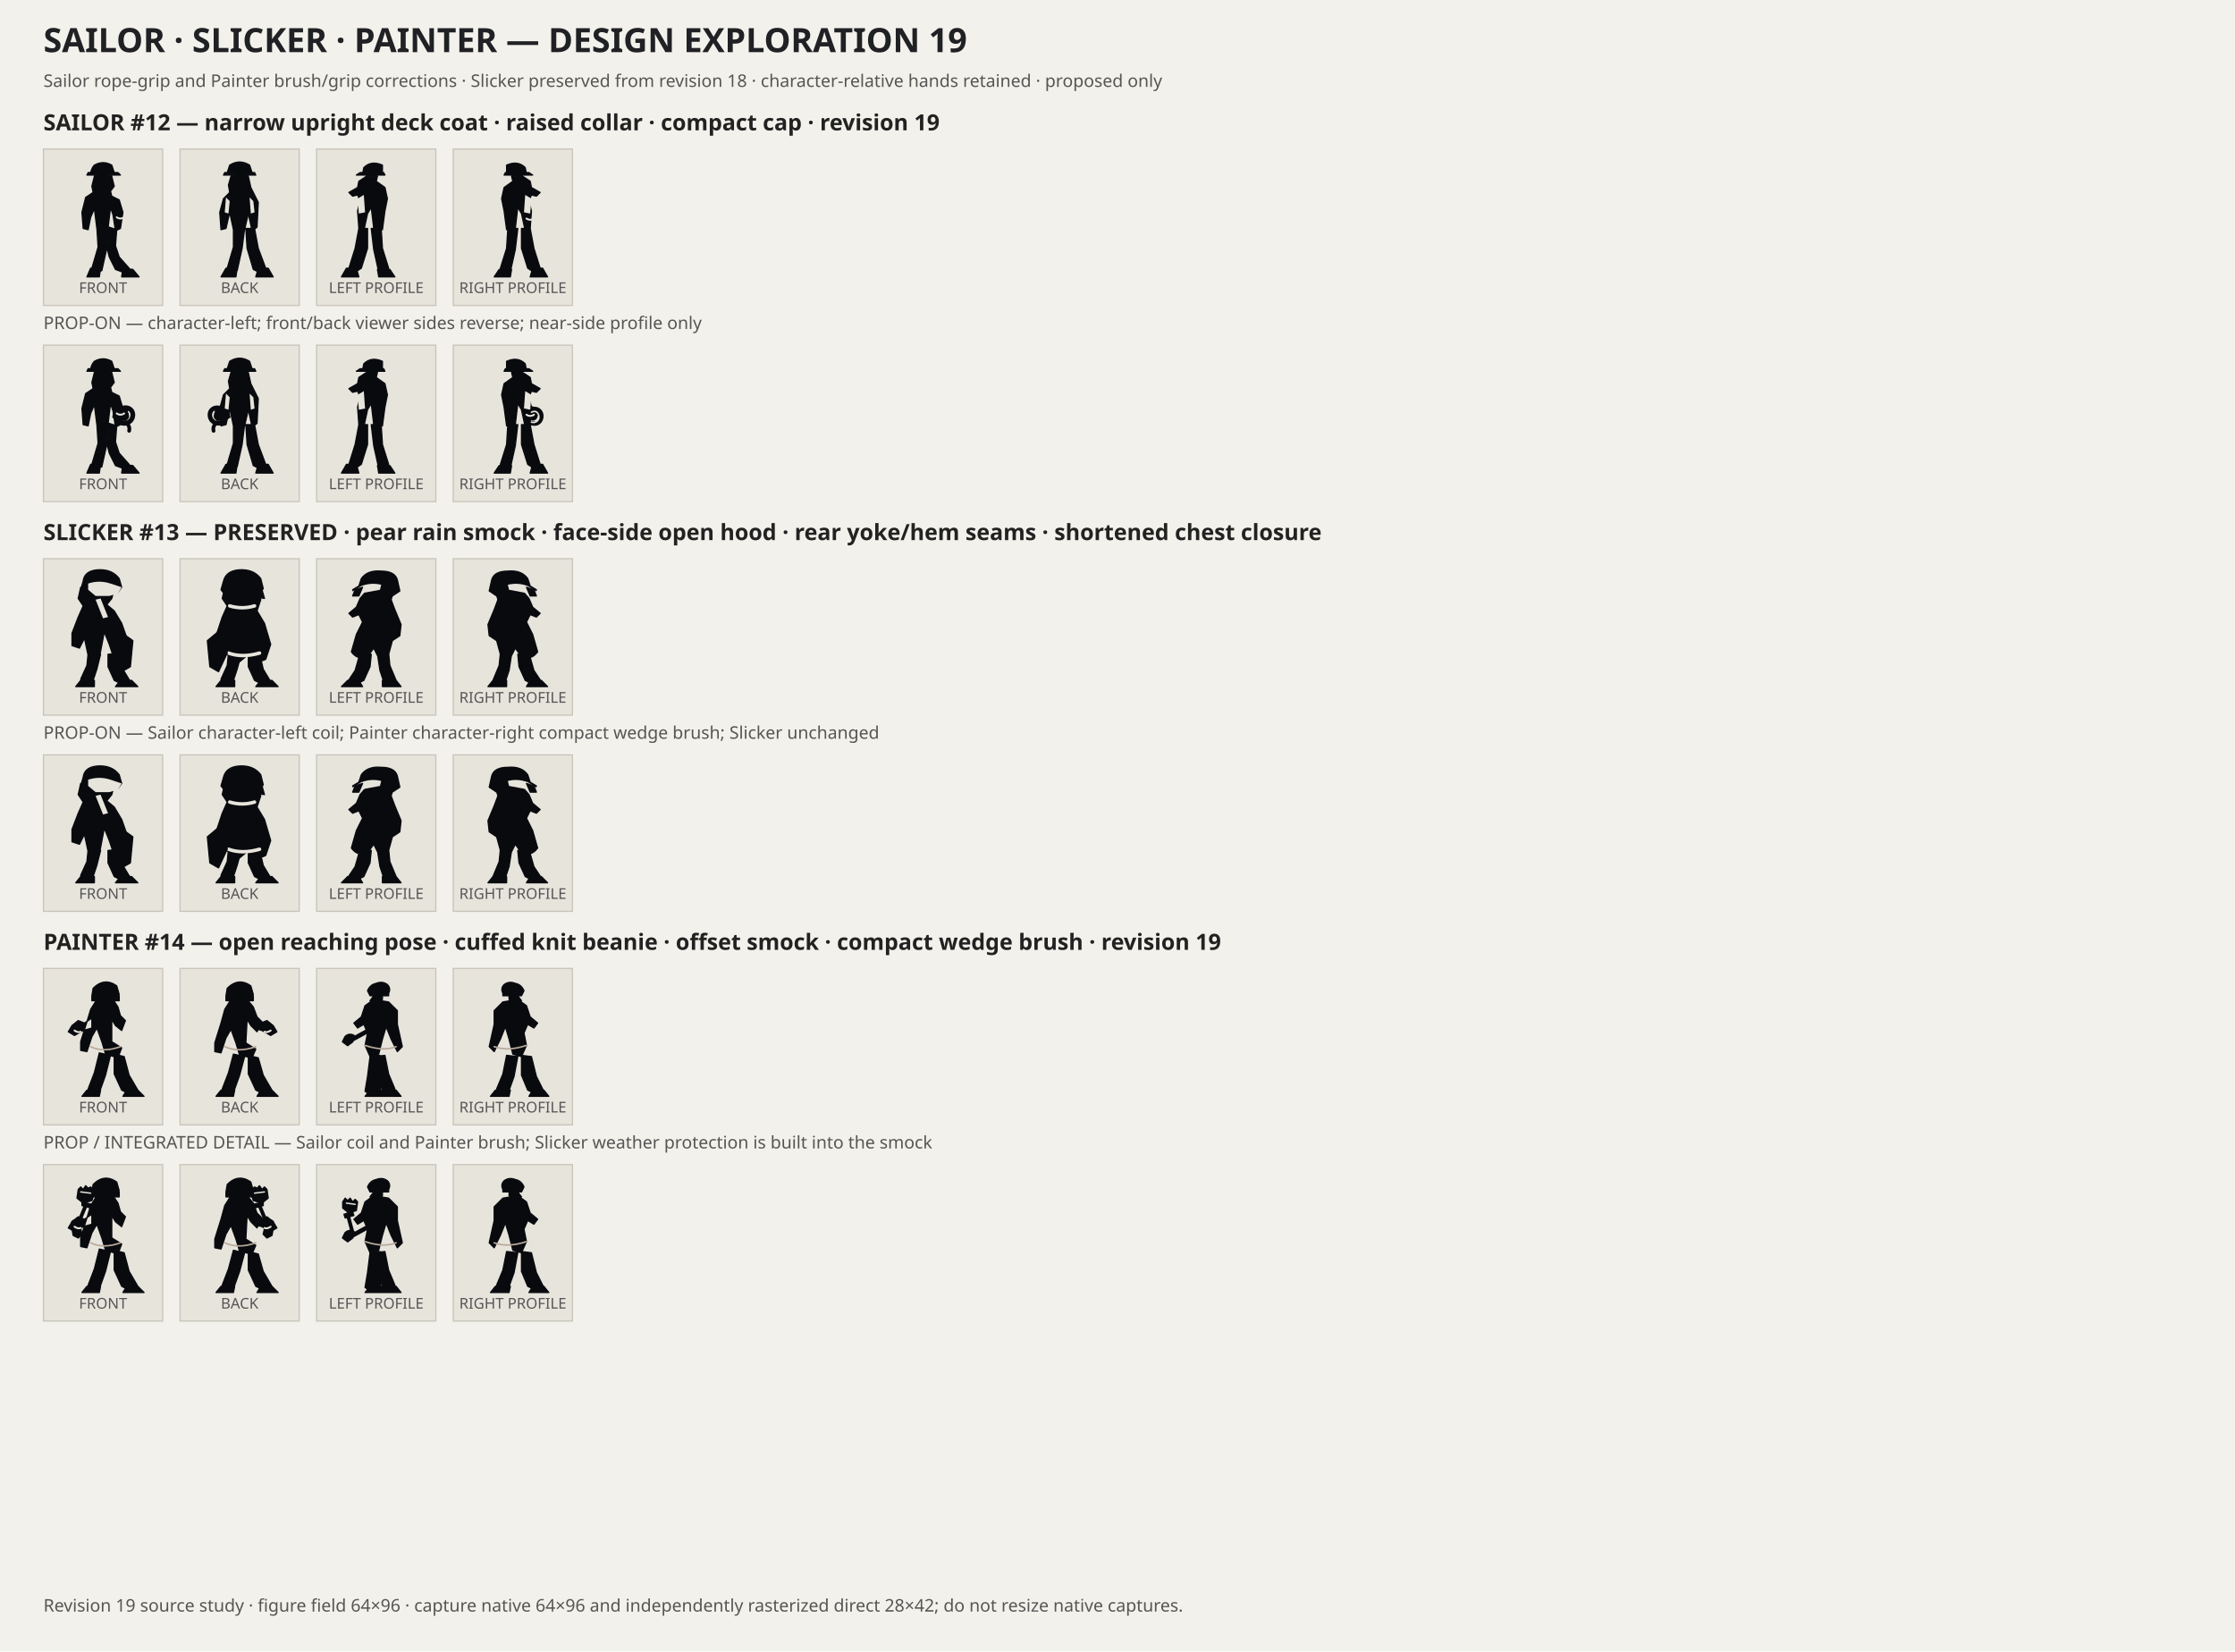
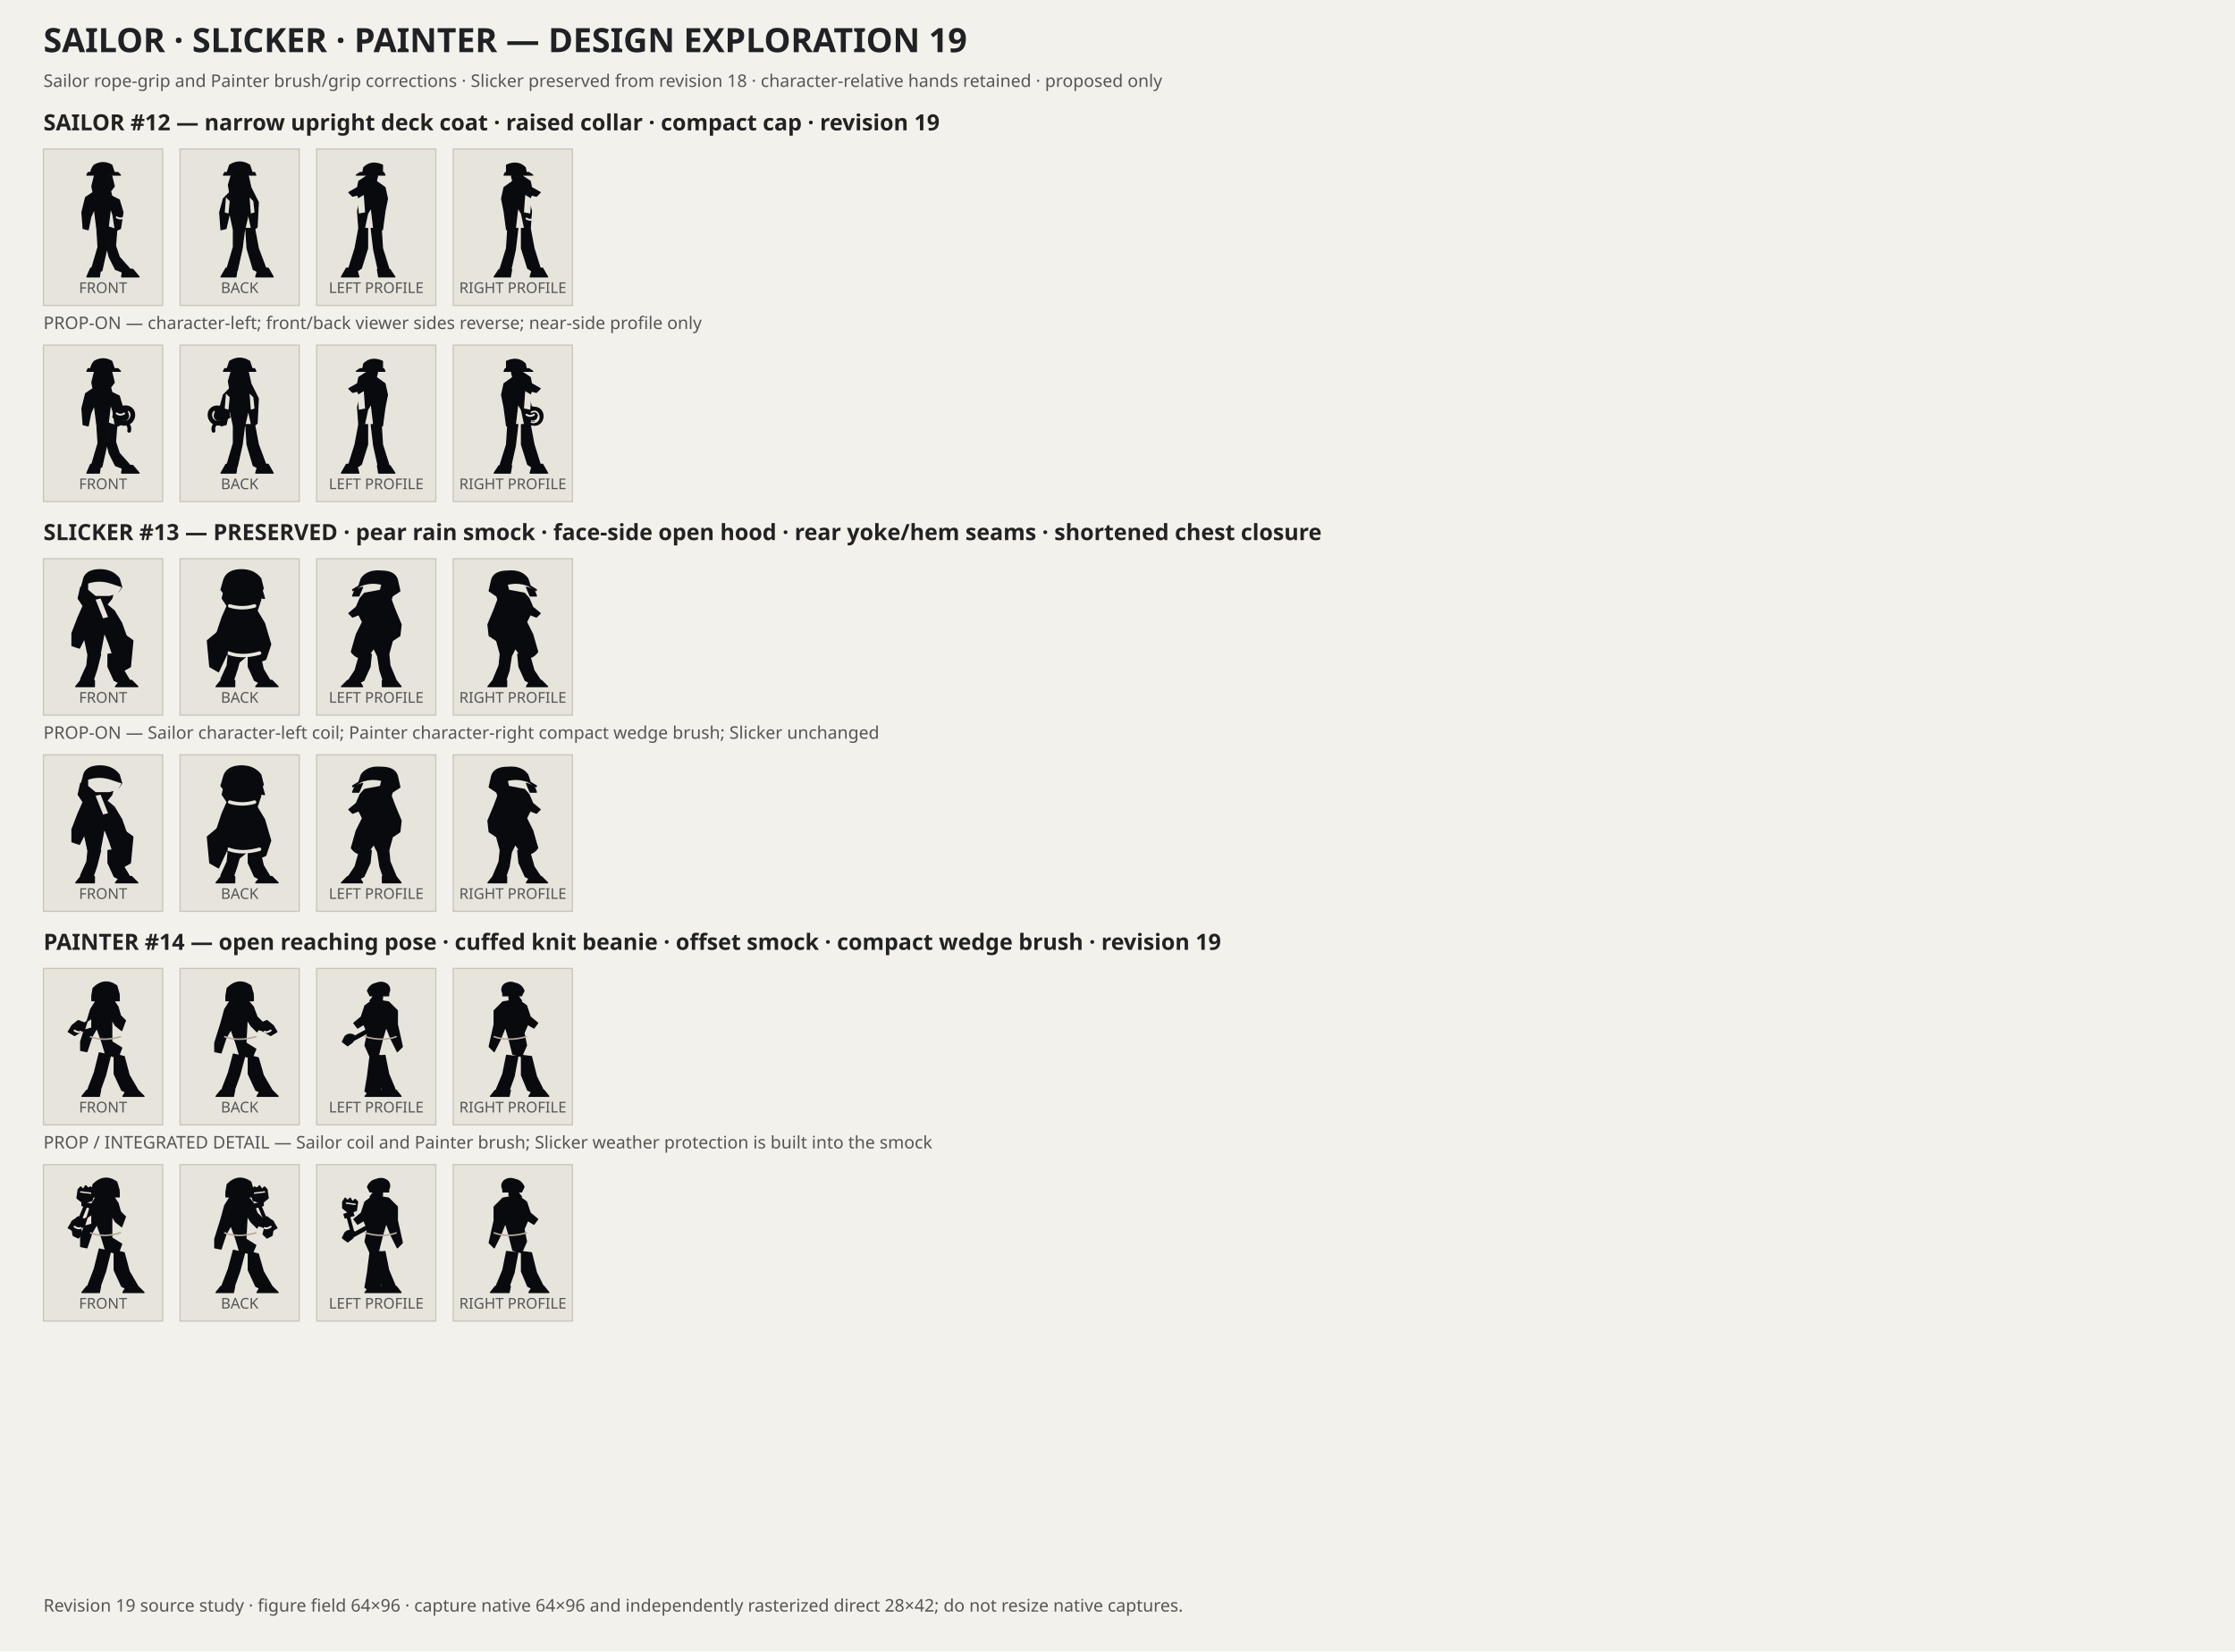
<svg xmlns="http://www.w3.org/2000/svg" width="1800" height="1330" viewBox="0 0 1800 1330">
  <rect width="1800" height="1330" fill="#f3f1eb" />
  <style>.head{font:700 27px sans-serif;fill:#202124}.sub{font:14px sans-serif;fill:#555}.name{font:700 18px sans-serif;fill:#222}.lab{font:12px sans-serif;fill:#555}.panel{fill:#e7e4dc;stroke:#c9c5bb}.sil{fill:#080a0e;stroke:#080a0e;stroke-linejoin:round;stroke-linecap:round}</style>
  <text x="35" y="42" class="head">SAILOR · SLICKER · PAINTER — DESIGN EXPLORATION 19</text>
  <text x="35" y="70" class="sub">Sailor rope-grip and Painter brush/grip corrections · Slicker preserved from revision 18 · character-relative hands retained · proposed only</text>
  <text x="35" y="105" class="name">SAILOR #12 — narrow upright deck coat · raised collar · compact cap · revision 19</text>
  <g transform="translate(35 120)">
    <rect width="96" height="126" class="panel" />
    <g transform="translate(16 8)">
      <g transform="" class="sil">
        <path d="M25 5 Q32 1 39 5 L41 11 L22 11 Q23 7 25 5Z M20 11 L44 11 L46 13 L19 13Z M25 14 Q32 11 39 14 L41 22 L38 26 L39 30 L45 33 L48 43 L46 56 L42 58 L40 45 L38 39 L36 56 L27 56 L25 40 L22 47 L20 57 L16 56 L15 43 L18 31 L24 27 L23 22Z M27 55 L36 55 L35 72 L31 90 L25 92 L23 88 L28 71Z M37 55 L43 57 L42 70 L45 79 L53 88 L50 92 L42 89 L37 79 L35 71Z M22 88 L30 88 L29 95 L19 95Z M48 88 L56 89 L61 95 L47 95Z" />
        <path d="M43 47 Q46 49 49 47" fill="none" stroke="#e7e4dc" stroke-width="1.5" stroke-linecap="round" />
      </g>
    </g>
    <text x="48" y="116" text-anchor="middle" class="lab">FRONT</text>
  </g>
  <g transform="translate(145 120)">
    <rect width="96" height="126" class="panel" />
    <g transform="translate(16 8)">
      <g transform="" class="sil">
        <path d="M24 5 Q32 0 40 5 L42 11 L22 11Z M20 11 L44 11 L45 13 L19 13Z M25 14 Q32 11 39 14 L41 23 L44 29 L47 35 L46 55 L42 58 L39 44 L36 57 L27 57 L24 43 L21 56 L17 57 L16 43 L19 32 L24 27 L23 21Z M27 56 L36 56 L34 72 L30 90 L24 92 L22 88 L27 71Z M37 56 L44 56 L47 72 L53 88 L49 92 L43 89 L38 72Z M21 88 L30 88 L29 95 L17 95Z M47 88 L55 88 L59 95 L45 95Z" />
        <path d="M21 31 L24 34 L23 44 L20 43Z M40 31 L43 34 L44 43 L41 44Z" fill="#e7e4dc" stroke="none" />
      </g>
    </g>
    <text x="48" y="116" text-anchor="middle" class="lab">BACK</text>
  </g>
  <g transform="translate(255 120)">
    <rect width="96" height="126" class="panel" />
    <g transform="translate(16 8)">
      <g transform="translate(64 0) scale(-1 1)" class="sil">
        <path d="M27 5 Q36 1 42 7 L43 12 L27 12Z M26 11 L45 11 L48 13 L25 13Z M40 14 L46 18 L47 23 L54 27 L51 30 L47 29 L45 34 L47 42 L46 56 L42 58 L39 44 L36 39 L34 56 L27 57 L25 42 L23 32 L25 23 L32 18 L31 14Z M28 56 L36 56 L34 73 L30 91 L24 93 L22 88 L27 72Z M39 56 L46 56 L49 72 L54 88 L50 92 L44 88 L39 72Z M21 89 L31 89 L30 95 L17 95Z M48 88 L56 88 L60 95 L46 95Z" />
        <path d="M42 29 L47 32 L46 44 L41 43Z" fill="#e7e4dc" stroke="none" />
      </g>
    </g>
    <text x="48" y="116" text-anchor="middle" class="lab">LEFT PROFILE</text>
  </g>
  <g transform="translate(365 120)">
    <rect width="96" height="126" class="panel" />
    <g transform="translate(16 8)">
      <g transform="" class="sil">
        <path d="M27 5 Q36 1 42 7 L43 12 L27 12Z M26 11 L45 11 L48 13 L25 13Z M40 14 L46 18 L47 23 L54 27 L51 30 L47 29 L45 34 L47 42 L46 56 L42 58 L39 44 L36 39 L34 56 L27 57 L25 42 L23 32 L25 23 L32 18 L31 14Z M28 56 L36 56 L34 73 L30 91 L24 93 L22 88 L27 72Z M39 56 L46 56 L49 72 L54 88 L50 92 L44 88 L39 72Z M21 89 L31 89 L30 95 L17 95Z M48 88 L56 88 L60 95 L46 95Z" />
        <path d="M42 29 L47 32 L46 44 L41 43Z" fill="#e7e4dc" stroke="none" />
        <path d="M43 48 Q46 50 49 48" fill="none" stroke="#e7e4dc" stroke-width="1.5" stroke-linecap="round" />
      </g>
    </g>
    <text x="48" y="116" text-anchor="middle" class="lab">RIGHT PROFILE</text>
  </g>
  <text x="35" y="265" class="sub">PROP-ON — character-left; front/back viewer sides reverse; near-side profile only</text>
  <g transform="translate(35 278)">
    <rect width="96" height="126" class="panel" />
    <g transform="translate(16 8)">
      <g transform="" class="sil">
        <path d="M25 5 Q32 1 39 5 L41 11 L22 11 Q23 7 25 5Z M20 11 L44 11 L46 13 L19 13Z M25 14 Q32 11 39 14 L41 22 L38 26 L39 30 L45 33 L48 43 L46 56 L42 58 L40 45 L38 39 L36 56 L27 56 L25 40 L22 47 L20 57 L16 56 L15 43 L18 31 L24 27 L23 22Z M27 55 L36 55 L35 72 L31 90 L25 92 L23 88 L28 71Z M37 55 L43 57 L42 70 L45 79 L53 88 L50 92 L42 89 L37 79 L35 71Z M22 88 L30 88 L29 95 L19 95Z M48 88 L56 89 L61 95 L47 95Z" />
        <path d="M47 43 C52 41 56 44 56 48 C56 52 53 55 49 55 C45 55 43 52 44 49 C45 46 48 45 50 47 C52 49 51 51 49 51" fill="none" stroke="#080a0e" stroke-width="3.8" stroke-linecap="round" />
        <path d="M41 45 Q45 42 49 44 L52 47 L50 52 L45 53 L40 50Z" fill="#080a0e" stroke="#080a0e" stroke-width="1.2" />
        <path d="M43 47 Q47 42 51 45" fill="none" stroke="#080a0e" stroke-width="2.4" stroke-linecap="round" />
        <path d="M43 47 Q46 49 49 47" fill="none" stroke="#e7e4dc" stroke-width="1.5" stroke-linecap="round" />
        <path d="M50 54 Q54 57 53 61" fill="none" stroke="#080a0e" stroke-width="3" stroke-linecap="round" />
      </g>
    </g>
    <text x="48" y="116" text-anchor="middle" class="lab">FRONT</text>
  </g>
  <g transform="translate(145 278)">
    <rect width="96" height="126" class="panel" />
    <g transform="translate(16 8)">
      <g transform="" class="sil">
        <path d="M24 5 Q32 0 40 5 L42 11 L22 11Z M20 11 L44 11 L45 13 L19 13Z M25 14 Q32 11 39 14 L41 23 L44 29 L47 35 L46 55 L42 58 L39 44 L36 57 L27 57 L24 43 L21 56 L17 57 L16 43 L19 32 L24 27 L23 21Z M27 56 L36 56 L34 72 L30 90 L24 92 L22 88 L27 71Z M37 56 L44 56 L47 72 L53 88 L49 92 L43 89 L38 72Z M21 88 L30 88 L29 95 L17 95Z M47 88 L55 88 L59 95 L45 95Z" />
        <path d="M17 43 C12 41 8 44 8 48 C8 52 11 55 15 55 C19 55 21 52 20 49 C19 46 16 45 14 47 C12 49 13 51 15 51" fill="none" stroke="#080a0e" stroke-width="3.6" stroke-linecap="round" />
        <path d="M23 45 Q19 42 15 44 L12 47 L14 52 L19 53 L24 50Z" fill="#080a0e" stroke="#080a0e" stroke-width="1.2" />
        <path d="M21 31 L24 34 L23 44 L20 43Z M40 31 L43 34 L44 43 L41 44Z" fill="#e7e4dc" stroke="none" />
        <path d="M21 47 Q17 42 13 45" fill="none" stroke="#080a0e" stroke-width="2.4" stroke-linecap="round" />
        <path d="M14 54 Q10 57 11 61" fill="none" stroke="#080a0e" stroke-width="3" stroke-linecap="round" />
      </g>
    </g>
    <text x="48" y="116" text-anchor="middle" class="lab">BACK</text>
  </g>
  <g transform="translate(255 278)">
    <rect width="96" height="126" class="panel" />
    <g transform="translate(16 8)">
      <g transform="translate(64 0) scale(-1 1)" class="sil">
        <path d="M27 5 Q36 1 42 7 L43 12 L27 12Z M26 11 L45 11 L48 13 L25 13Z M40 14 L46 18 L47 23 L54 27 L51 30 L47 29 L45 34 L47 42 L46 56 L42 58 L39 44 L36 39 L34 56 L27 57 L25 42 L23 32 L25 23 L32 18 L31 14Z M28 56 L36 56 L34 73 L30 91 L24 93 L22 88 L27 72Z M39 56 L46 56 L49 72 L54 88 L50 92 L44 88 L39 72Z M21 89 L31 89 L30 95 L17 95Z M48 88 L56 88 L60 95 L46 95Z" />
        <path d="M42 29 L47 32 L46 44 L41 43Z" fill="#e7e4dc" stroke="none" />
      </g>
    </g>
    <text x="48" y="116" text-anchor="middle" class="lab">LEFT PROFILE</text>
  </g>
  <g transform="translate(365 278)">
    <rect width="96" height="126" class="panel" />
    <g transform="translate(16 8)">
      <g transform="" class="sil">
        <path d="M27 5 Q36 1 42 7 L43 12 L27 12Z M26 11 L45 11 L48 13 L25 13Z M40 14 L46 18 L47 23 L54 27 L51 30 L47 29 L45 34 L47 42 L46 56 L42 58 L39 44 L36 39 L34 56 L27 57 L25 42 L23 32 L25 23 L32 18 L31 14Z M28 56 L36 56 L34 73 L30 91 L24 93 L22 88 L27 72Z M39 56 L46 56 L49 72 L54 88 L50 92 L44 88 L39 72Z M21 89 L31 89 L30 95 L17 95Z M48 88 L56 88 L60 95 L46 95Z" />
        <path d="M47 44 C51 42 55 45 55 49 C55 53 52 56 48 55 C44 55 42 52 43 49 C44 46 47 45 49 47 C51 49 50 51 48 51" fill="none" stroke="#080a0e" stroke-width="3.6" stroke-linecap="round" />
        <path d="M42 43 Q46 40 50 43 L53 47 L50 51 L45 51 L41 48Z" fill="#080a0e" stroke="#080a0e" stroke-width="1.2" />
        <path d="M42 29 L47 32 L46 44 L41 43Z" fill="#e7e4dc" stroke="none" />
        <path d="M43 48 Q47 43 51 46" fill="none" stroke="#080a0e" stroke-width="2.4" stroke-linecap="round" />
        <path d="M43 48 Q46 50 49 48" fill="none" stroke="#e7e4dc" stroke-width="1.5" stroke-linecap="round" />
        <path d="M47 46 C51 44 53 47 53 50 C53 53 50 55 47 54" fill="none" stroke="#e7e4dc" stroke-width="1.25" stroke-linecap="round" />
      </g>
    </g>
    <text x="48" y="116" text-anchor="middle" class="lab">RIGHT PROFILE</text>
  </g>
  <text x="35" y="435" class="name">SLICKER #13 — PRESERVED · pear rain smock · face-side open hood · rear yoke/hem seams · shortened chest closure</text>
  <g transform="translate(35 450)">
    <rect width="96" height="126" class="panel" />
    <g transform="translate(16 8)">
      <g transform="" class="sil">
        <path d="M16 10 Q17 2 27 1 Q39 0 45 8 L47 15 L44 19 L39 17 L23 17 L19 21 L14 17Z M14 15 Q28 12 41 17 L39 24 L35 29 L41 34 L47 44 L53 61 L49 73 L42 76 L37 61 L33 51 L29 72 L20 70 L17 56 L13 64 L7 62 L7 52 L12 39 L16 30 L12 24Z M20 68 L30 69 L27 81 L23 93 L16 94 L14 89 L19 78Z M36 69 L45 68 L48 81 L54 91 L49 94 L41 90 L36 79Z M14 90 L25 90 L25 95 L10 95Z M46 90 L55 90 L60 95 L42 95Z" />
        <path d="M20 12 Q29 9 38 12 L47 15 L44 20 L37 22 L26 22 L20 17Z" fill="#e7e4dc" stroke="none" />
        <path d="M26 25 L30 24 L36 39 L32 40Z" fill="#e7e4dc" stroke="none" />
        <path d="M42 48 L56 58 L54 79 L47 83 L40 68Z" fill="#080a0e" stroke="#080a0e" stroke-width="1" />
      </g>
    </g>
    <text x="48" y="116" text-anchor="middle" class="lab">FRONT</text>
  </g>
  <g transform="translate(145 450)">
    <rect width="96" height="126" class="panel" />
    <g transform="translate(16 8)">
      <g transform="" class="sil">
        <path d="M19 10 Q21 2 31 1 Q43 0 49 8 L51 16 L48 21 L42 18 L25 18 L21 22 L17 17Z M20 15 Q34 12 47 17 L49 25 L46 34 L52 44 L57 61 L53 73 Q46 77 38 70 L32 75 L23 70 L16 65 L13 54 L18 39 L22 30 L18 24Z M23 68 L33 70 L30 81 L26 93 L19 94 L17 89 L22 78Z M39 69 L48 68 L51 81 L57 91 L52 94 L44 90 L39 79Z M17 90 L28 90 L28 95 L13 95Z M49 90 L58 90 L63 95 L45 95Z" />
        <path d="M24 30 Q34 33 44 30" fill="none" stroke="#e7e4dc" stroke-width="2.8" stroke-linecap="round" />
        <path d="M23 68 Q34 72 48 68" fill="none" stroke="#e7e4dc" stroke-width="2.8" stroke-linecap="round" />
        <path d="M43 15 L50 17 L52 24 L46 23Z" fill="#080a0e" stroke="#080a0e" stroke-width="1" />
        <path d="M18 48 L6 58 L8 79 L15 83 L22 68Z" fill="#080a0e" stroke="#080a0e" stroke-width="1" />
      </g>
    </g>
    <text x="48" y="116" text-anchor="middle" class="lab">BACK</text>
  </g>
  <g transform="translate(255 450)">
    <rect width="96" height="126" class="panel" />
    <g transform="translate(16 8)">
      <g transform="translate(64 0) scale(-1 1)" class="sil">
        <path d="M15 9 Q17 2 28 2 Q39 1 44 8 L46 14 L51 17 L49 21 L43 18 L23 18 L19 22 L13 18Z M17 15 Q30 13 39 17 L45 24 L48 31 L54 36 L51 39 L46 37 L43 43 L48 53 L52 67 Q47 74 39 71 L34 64 L30 72 L22 69 L19 58 L13 54 L12 45 L17 33 L20 25Z M22 68 L31 69 L29 82 L25 94 L18 95 L16 90 L21 78Z M36 69 L45 68 L49 82 L55 91 L50 94 L42 90 L37 79Z M16 90 L27 90 L27 95 L12 95Z M46 90 L55 90 L60 95 L43 95Z" />
        <path d="M28 13 Q36 11 44 14 L52 19 L45 20 L29 17Z" fill="#e7e4dc" stroke="none" />
        <path d="M43 15 L49 17 L51 22 L46 22Z" fill="#080a0e" stroke="#080a0e" stroke-width="1" />
      </g>
    </g>
    <text x="48" y="116" text-anchor="middle" class="lab">LEFT PROFILE</text>
  </g>
  <g transform="translate(365 450)">
    <rect width="96" height="126" class="panel" />
    <g transform="translate(16 8)">
      <g transform="" class="sil">
        <path d="M15 9 Q17 2 28 2 Q39 1 44 8 L46 14 L51 17 L49 21 L43 18 L23 18 L19 22 L13 18Z M17 15 Q30 13 39 17 L45 24 L48 31 L54 36 L51 39 L46 37 L43 43 L48 53 L52 67 Q47 74 39 71 L34 64 L30 72 L22 69 L19 58 L13 54 L12 45 L17 33 L20 25Z M22 68 L31 69 L29 82 L25 94 L18 95 L16 90 L21 78Z M36 69 L45 68 L49 82 L55 91 L50 94 L42 90 L37 79Z M16 90 L27 90 L27 95 L12 95Z M46 90 L55 90 L60 95 L43 95Z" />
        <path d="M28 13 Q36 11 44 14 L52 19 L45 20 L29 17Z" fill="#e7e4dc" stroke="none" />
        <path d="M43 15 L49 17 L51 22 L46 22Z" fill="#080a0e" stroke="#080a0e" stroke-width="1" />
      </g>
    </g>
    <text x="48" y="116" text-anchor="middle" class="lab">RIGHT PROFILE</text>
  </g>
  <text x="35" y="595" class="sub">PROP-ON — Sailor character-left coil; Painter character-right compact wedge brush; Slicker unchanged</text>
  <g transform="translate(35 608)">
    <rect width="96" height="126" class="panel" />
    <g transform="translate(16 8)">
      <g transform="" class="sil">
        <path d="M16 10 Q17 2 27 1 Q39 0 45 8 L47 15 L44 19 L39 17 L23 17 L19 21 L14 17Z M14 15 Q28 12 41 17 L39 24 L35 29 L41 34 L47 44 L53 61 L49 73 L42 76 L37 61 L33 51 L29 72 L20 70 L17 56 L13 64 L7 62 L7 52 L12 39 L16 30 L12 24Z M20 68 L30 69 L27 81 L23 93 L16 94 L14 89 L19 78Z M36 69 L45 68 L48 81 L54 91 L49 94 L41 90 L36 79Z M14 90 L25 90 L25 95 L10 95Z M46 90 L55 90 L60 95 L42 95Z" />
        <path d="M20 12 Q29 9 38 12 L47 15 L44 20 L37 22 L26 22 L20 17Z" fill="#e7e4dc" stroke="none" />
        <path d="M26 25 L30 24 L36 39 L32 40Z" fill="#e7e4dc" stroke="none" />
        <path d="M42 48 L56 58 L54 79 L47 83 L40 68Z" fill="#080a0e" stroke="#080a0e" stroke-width="1" />
      </g>
    </g>
    <text x="48" y="116" text-anchor="middle" class="lab">FRONT</text>
  </g>
  <g transform="translate(145 608)">
    <rect width="96" height="126" class="panel" />
    <g transform="translate(16 8)">
      <g transform="" class="sil">
        <path d="M19 10 Q21 2 31 1 Q43 0 49 8 L51 16 L48 21 L42 18 L25 18 L21 22 L17 17Z M20 15 Q34 12 47 17 L49 25 L46 34 L52 44 L57 61 L53 73 Q46 77 38 70 L32 75 L23 70 L16 65 L13 54 L18 39 L22 30 L18 24Z M23 68 L33 70 L30 81 L26 93 L19 94 L17 89 L22 78Z M39 69 L48 68 L51 81 L57 91 L52 94 L44 90 L39 79Z M17 90 L28 90 L28 95 L13 95Z M49 90 L58 90 L63 95 L45 95Z" />
        <path d="M24 30 Q34 33 44 30" fill="none" stroke="#e7e4dc" stroke-width="2.8" stroke-linecap="round" />
        <path d="M23 68 Q34 72 48 68" fill="none" stroke="#e7e4dc" stroke-width="2.8" stroke-linecap="round" />
        <path d="M43 15 L50 17 L52 24 L46 23Z" fill="#080a0e" stroke="#080a0e" stroke-width="1" />
        <path d="M18 48 L6 58 L8 79 L15 83 L22 68Z" fill="#080a0e" stroke="#080a0e" stroke-width="1" />
      </g>
    </g>
    <text x="48" y="116" text-anchor="middle" class="lab">BACK</text>
  </g>
  <g transform="translate(255 608)">
    <rect width="96" height="126" class="panel" />
    <g transform="translate(16 8)">
      <g transform="translate(64 0) scale(-1 1)" class="sil">
        <path d="M15 9 Q17 2 28 2 Q39 1 44 8 L46 14 L51 17 L49 21 L43 18 L23 18 L19 22 L13 18Z M17 15 Q30 13 39 17 L45 24 L48 31 L54 36 L51 39 L46 37 L43 43 L48 53 L52 67 Q47 74 39 71 L34 64 L30 72 L22 69 L19 58 L13 54 L12 45 L17 33 L20 25Z M22 68 L31 69 L29 82 L25 94 L18 95 L16 90 L21 78Z M36 69 L45 68 L49 82 L55 91 L50 94 L42 90 L37 79Z M16 90 L27 90 L27 95 L12 95Z M46 90 L55 90 L60 95 L43 95Z" />
        <path d="M28 13 Q36 11 44 14 L52 19 L45 20 L29 17Z" fill="#e7e4dc" stroke="none" />
        <path d="M43 15 L49 17 L51 22 L46 22Z" fill="#080a0e" stroke="#080a0e" stroke-width="1" />
      </g>
    </g>
    <text x="48" y="116" text-anchor="middle" class="lab">LEFT PROFILE</text>
  </g>
  <g transform="translate(365 608)">
    <rect width="96" height="126" class="panel" />
    <g transform="translate(16 8)">
      <g transform="" class="sil">
        <path d="M15 9 Q17 2 28 2 Q39 1 44 8 L46 14 L51 17 L49 21 L43 18 L23 18 L19 22 L13 18Z M17 15 Q30 13 39 17 L45 24 L48 31 L54 36 L51 39 L46 37 L43 43 L48 53 L52 67 Q47 74 39 71 L34 64 L30 72 L22 69 L19 58 L13 54 L12 45 L17 33 L20 25Z M22 68 L31 69 L29 82 L25 94 L18 95 L16 90 L21 78Z M36 69 L45 68 L49 82 L55 91 L50 94 L42 90 L37 79Z M16 90 L27 90 L27 95 L12 95Z M46 90 L55 90 L60 95 L43 95Z" />
        <path d="M28 13 Q36 11 44 14 L52 19 L45 20 L29 17Z" fill="#e7e4dc" stroke="none" />
        <path d="M43 15 L49 17 L51 22 L46 22Z" fill="#080a0e" stroke="#080a0e" stroke-width="1" />
      </g>
    </g>
    <text x="48" y="116" text-anchor="middle" class="lab">RIGHT PROFILE</text>
  </g>
  <text x="35" y="765" class="name">PAINTER #14 — open reaching pose · cuffed knit beanie · offset smock · compact wedge brush · revision 19</text>
  <g transform="translate(35 780)">
    <rect width="96" height="126" class="panel" />
    <g transform="translate(18 8)">
      <g transform="" class="sil">
        <path d="M22 8 Q31 -1 41 6 L43 13 L21 14Z M21 14 Q32 11 43 14 L43 18 L21 18Z M25 17 Q31 13 38 17 L42 23 L44 30 L48 34 L45 42 L40 38 L37 33 L37 51 L45 56 L42 64 L32 61 L29 51 L25 40 L21 47 L17 59 L12 58 L12 51 L17 35 L20 25Z M21 32 L15 36 L10 34 L5 38 L2 43 L7 46 L14 42 L21 40Z M27 60 L36 62 L32 78 L27 92 L20 94 L18 89 L23 76Z M39 61 L47 63 L51 78 L58 90 L53 94 L45 90 L39 77Z M17 90 L28 90 L27 95 L13 95Z M49 90 L58 90 L63 95 L46 95Z" />
        <path d="M7 42 Q10 44 12 43" fill="none" stroke="#e7e4dc" stroke-width="1.5" stroke-linecap="round" />
-         <path d="M20 55 Q30 60 44 55" fill="none" stroke="#b8a99a" stroke-width="1.25" stroke-linecap="round" />
+         <path d="M20 47 Q30 51 44 47" fill="none" stroke="#b8a99a" stroke-width="1.25" stroke-linecap="round" />
      </g>
    </g>
    <text x="48" y="116" text-anchor="middle" class="lab">FRONT</text>
  </g>
  <g transform="translate(145 780)">
    <rect width="96" height="126" class="panel" />
    <g transform="translate(16 8)">
      <g transform="" class="sil">
        <path d="M22 8 Q31 -1 41 6 L43 13 L21 14Z M21 14 Q32 11 43 14 L43 18 L21 18Z M25 17 Q31 13 38 17 L43 23 L46 31 L50 35 L46 43 L41 38 L38 33 L37 52 L45 57 L42 64 L32 62 L29 52 L25 41 L21 48 L17 60 L12 59 L12 52 L17 36 L20 25Z M43 32 L49 36 L54 34 L59 38 L62 43 L57 46 L50 42 L43 40Z M27 61 L36 63 L32 78 L27 92 L20 94 L18 89 L23 76Z M39 62 L47 64 L51 78 L58 90 L53 94 L45 90 L39 77Z M17 90 L28 90 L27 95 L13 95Z M49 90 L58 90 L63 95 L46 95Z" />
        <path d="M57 42 Q54 44 52 43" fill="none" stroke="#e7e4dc" stroke-width="1.5" stroke-linecap="round" />
-         <path d="M20 55 Q31 60 45 55" fill="none" stroke="#b8a99a" stroke-width="1.25" stroke-linecap="round" />
+         <path d="M20 47 Q31 51 45 47" fill="none" stroke="#b8a99a" stroke-width="1.25" stroke-linecap="round" />
      </g>
    </g>
    <text x="48" y="116" text-anchor="middle" class="lab">BACK</text>
  </g>
  <g transform="translate(255 780)">
    <rect width="96" height="126" class="panel" />
    <g transform="translate(16 8)">
      <g transform="translate(69 0) scale(-1 1)" class="sil">
        <path d="M27 12 Q25 8 28 5 Q32 2 37 4 Q42 5 44 10 L42 14 L27 14Z M32 13 L39 14 L42 18 L38 20 L32 17Z M39 17 L46 22 L49 31 L55 36 L52 40 L47 37 L44 44 L46 54 L42 63 L35 61 L32 49 L29 39 L25 49 L20 59 L16 55 L20 37 L20 26 L27 19Z M30 62 L39 63 L36 79 L31 93 L24 94 L22 89 L27 77Z M34 62 L42 63 L44 79 L46 91 L41 94 L34 90 L31 78Z M21 90 L33 90 L32 95 L17 95Z M32 90 L42 90 L46 95 L29 95Z" />
        <path d="M45 43 L56 49" fill="none" stroke="#080a0e" stroke-width="3.6" stroke-linecap="round" />
        <path d="M55 46 Q59 44 62 47 L64 51 L60 54 L56 51Z" fill="#080a0e" stroke="#080a0e" stroke-width="1.4" />
        <path d="M7 47 Q10 49 13 48" fill="none" stroke="#e7e4dc" stroke-width="1.5" stroke-linecap="round" />
-         <path d="M21 55 Q31 59 46 54" fill="none" stroke="#b8a99a" stroke-width="1.25" stroke-linecap="round" />
+         <path d="M21 47 Q31 51 46 47" fill="none" stroke="#b8a99a" stroke-width="1.25" stroke-linecap="round" />
      </g>
    </g>
    <text x="48" y="116" text-anchor="middle" class="lab">LEFT PROFILE</text>
  </g>
  <g transform="translate(365 780)">
    <rect width="96" height="126" class="panel" />
    <g transform="translate(13 8)">
      <g transform="" class="sil">
        <path d="M27 12 Q25 8 28 5 Q32 2 37 4 Q42 5 44 10 L42 14 L27 14Z M32 13 L39 14 L42 18 L38 20 L32 17Z M39 17 L46 22 L49 31 L55 36 L52 40 L47 37 L44 44 L46 54 L42 63 L35 61 L32 49 L29 39 L25 49 L20 59 L16 55 L20 37 L20 26 L27 19Z M30 62 L39 63 L36 79 L31 93 L24 94 L22 89 L27 77Z M42 62 L50 63 L54 79 L60 91 L55 94 L47 90 L42 78Z M21 90 L33 90 L32 95 L17 95Z M51 90 L60 90 L64 95 L48 95Z" />
-         <path d="M20 55 Q31 59 46 54" fill="none" stroke="#b8a99a" stroke-width="1.25" stroke-linecap="round" />
+         <path d="M20 47 Q31 51 46 47" fill="none" stroke="#b8a99a" stroke-width="1.25" stroke-linecap="round" />
      </g>
    </g>
    <text x="48" y="116" text-anchor="middle" class="lab">RIGHT PROFILE</text>
  </g>
  <text x="35" y="925" class="sub">PROP / INTEGRATED DETAIL — Sailor coil and Painter brush; Slicker weather protection is built into the smock</text>
  <g transform="translate(35 938)">
    <rect width="96" height="126" class="panel" />
    <g transform="translate(18 8)">
      <g transform="" class="sil">
        <path d="M22 8 Q31 -1 41 6 L43 13 L21 14Z M21 14 Q32 11 43 14 L43 18 L21 18Z M25 17 Q31 13 38 17 L42 23 L44 30 L48 34 L45 42 L40 38 L37 33 L37 51 L45 56 L42 64 L32 61 L29 51 L25 40 L21 47 L17 59 L12 58 L12 51 L17 35 L20 25Z M21 32 L15 36 L10 34 L5 38 L2 43 L7 46 L14 42 L21 40Z M27 60 L36 62 L32 78 L27 92 L20 94 L18 89 L23 76Z M39 61 L47 63 L51 78 L58 90 L53 94 L45 90 L39 77Z M17 90 L28 90 L27 95 L13 95Z M49 90 L58 90 L63 95 L46 95Z" />
        <path d="M5 38 Q8 35 11 38 L13 42 L10 46 L6 44Z" fill="#080a0e" stroke="#080a0e" stroke-width="1.3" />
        <path d="M9 42 L16 25" fill="none" stroke="#080a0e" stroke-width="3" stroke-linecap="round" />
        <path d="M13 22 L21 24 L20 27 L13 25Z" fill="#080a0e" stroke="#080a0e" stroke-width="1" />
        <path d="M10 12 L12 10 L14 12 L16 9 L18 11 L20 10 L22 12 L23 15 L21 21 L14 23 L9 19Z" fill="#080a0e" stroke="#080a0e" stroke-width="1" />
        <path d="M12 14 L20 15" fill="none" stroke="#e7e4dc" stroke-width="1.1" stroke-linecap="round" />
        <path d="M5 43 Q9 41 12 44 L13 48 L10 51 L6 49Z" fill="#080a0e" stroke="#080a0e" stroke-width="1.2" />
        <path d="M7 42 Q10 44 12 43" fill="none" stroke="#e7e4dc" stroke-width="1.5" stroke-linecap="round" />
-         <path d="M20 55 Q30 60 44 55" fill="none" stroke="#b8a99a" stroke-width="1.25" stroke-linecap="round" />
+         <path d="M20 47 Q30 51 44 47" fill="none" stroke="#b8a99a" stroke-width="1.25" stroke-linecap="round" />
      </g>
    </g>
    <text x="48" y="116" text-anchor="middle" class="lab">FRONT</text>
  </g>
  <g transform="translate(145 938)">
    <rect width="96" height="126" class="panel" />
    <g transform="translate(16 8)">
      <g transform="" class="sil">
        <path d="M22 8 Q31 -1 41 6 L43 13 L21 14Z M21 14 Q32 11 43 14 L43 18 L21 18Z M25 17 Q31 13 38 17 L43 23 L46 31 L50 35 L46 43 L41 38 L38 33 L37 52 L45 57 L42 64 L32 62 L29 52 L25 41 L21 48 L17 60 L12 59 L12 52 L17 36 L20 25Z M43 32 L49 36 L54 34 L59 38 L62 43 L57 46 L50 42 L43 40Z M27 61 L36 63 L32 78 L27 92 L20 94 L18 89 L23 76Z M39 62 L47 64 L51 78 L58 90 L53 94 L45 90 L39 77Z M17 90 L28 90 L27 95 L13 95Z M49 90 L58 90 L63 95 L46 95Z" />
        <path d="M59 38 Q56 35 53 38 L51 42 L54 46 L58 44Z" fill="#080a0e" stroke="#080a0e" stroke-width="1.3" />
        <path d="M55 42 L48 25" fill="none" stroke="#080a0e" stroke-width="3" stroke-linecap="round" />
        <path d="M51 22 L43 24 L44 27 L51 25Z" fill="#080a0e" stroke="#080a0e" stroke-width="1" />
        <path d="M54 12 L52 10 L50 12 L48 9 L46 11 L44 10 L42 12 L41 15 L43 21 L50 23 L55 19Z" fill="#080a0e" stroke="#080a0e" stroke-width="1" />
        <path d="M52 14 L44 15" fill="none" stroke="#e7e4dc" stroke-width="1.1" stroke-linecap="round" />
        <path d="M59 43 Q55 41 52 44 L51 48 L54 51 L58 49Z" fill="#080a0e" stroke="#080a0e" stroke-width="1.2" />
        <path d="M57 42 Q54 44 52 43" fill="none" stroke="#e7e4dc" stroke-width="1.5" stroke-linecap="round" />
-         <path d="M20 55 Q31 60 45 55" fill="none" stroke="#b8a99a" stroke-width="1.25" stroke-linecap="round" />
+         <path d="M20 47 Q31 51 45 47" fill="none" stroke="#b8a99a" stroke-width="1.25" stroke-linecap="round" />
      </g>
    </g>
    <text x="48" y="116" text-anchor="middle" class="lab">BACK</text>
  </g>
  <g transform="translate(255 938)">
    <rect width="96" height="126" class="panel" />
    <g transform="translate(16 8)">
      <g transform="translate(69 0) scale(-1 1)" class="sil">
        <path d="M27 12 Q25 8 28 5 Q32 2 37 4 Q42 5 44 10 L42 14 L27 14Z M32 13 L39 14 L42 18 L38 20 L32 17Z M39 17 L46 22 L49 31 L55 36 L52 40 L47 37 L44 44 L46 54 L42 63 L35 61 L32 49 L29 39 L25 49 L20 59 L16 55 L20 37 L20 26 L27 19Z M30 62 L39 63 L36 79 L31 93 L24 94 L22 89 L27 77Z M34 62 L42 63 L44 79 L46 91 L41 94 L34 90 L31 78Z M21 90 L33 90 L32 95 L17 95Z M32 90 L42 90 L46 95 L29 95Z" />
        <path d="M45 43 L56 49" fill="none" stroke="#080a0e" stroke-width="3.6" stroke-linecap="round" />
        <path d="M55 46 Q59 44 62 47 L64 51 L60 54 L56 51Z" fill="#080a0e" stroke="#080a0e" stroke-width="1.4" />
        <path d="M56 47 L60 32" fill="none" stroke="#080a0e" stroke-width="3" stroke-linecap="round" />
        <path d="M56 30 L63 32 L62 35 L55 33Z" fill="#080a0e" stroke="#080a0e" stroke-width="1" />
        <path d="M52 22 L54 20 L56 22 L58 19 L60 21 L62 19 L64 22 L64 27 L59 31 L53 29Z" fill="#080a0e" stroke="#080a0e" stroke-width="1" />
        <path d="M54 24 L61 23" fill="none" stroke="#e7e4dc" stroke-width="1.1" stroke-linecap="round" />
        <path d="M7 47 Q10 49 13 48" fill="none" stroke="#e7e4dc" stroke-width="1.5" stroke-linecap="round" />
-         <path d="M21 55 Q31 59 46 54" fill="none" stroke="#b8a99a" stroke-width="1.25" stroke-linecap="round" />
+         <path d="M21 47 Q31 51 46 47" fill="none" stroke="#b8a99a" stroke-width="1.25" stroke-linecap="round" />
      </g>
    </g>
    <text x="48" y="116" text-anchor="middle" class="lab">LEFT PROFILE</text>
  </g>
  <g transform="translate(365 938)">
    <rect width="96" height="126" class="panel" />
    <g transform="translate(13 8)">
      <g transform="" class="sil">
        <path d="M27 12 Q25 8 28 5 Q32 2 37 4 Q42 5 44 10 L42 14 L27 14Z M32 13 L39 14 L42 18 L38 20 L32 17Z M39 17 L46 22 L49 31 L55 36 L52 40 L47 37 L44 44 L46 54 L42 63 L35 61 L32 49 L29 39 L25 49 L20 59 L16 55 L20 37 L20 26 L27 19Z M30 62 L39 63 L36 79 L31 93 L24 94 L22 89 L27 77Z M42 62 L50 63 L54 79 L60 91 L55 94 L47 90 L42 78Z M21 90 L33 90 L32 95 L17 95Z M51 90 L60 90 L64 95 L48 95Z" />
-         <path d="M20 55 Q31 59 46 54" fill="none" stroke="#b8a99a" stroke-width="1.25" stroke-linecap="round" />
+         <path d="M20 47 Q31 51 46 47" fill="none" stroke="#b8a99a" stroke-width="1.25" stroke-linecap="round" />
      </g>
    </g>
    <text x="48" y="116" text-anchor="middle" class="lab">RIGHT PROFILE</text>
  </g>
  <text x="35" y="1298" class="sub">Revision 19 source study · figure field 64×96 · capture native 64×96 and independently rasterized direct 28×42; do not resize native captures.</text>
</svg>
